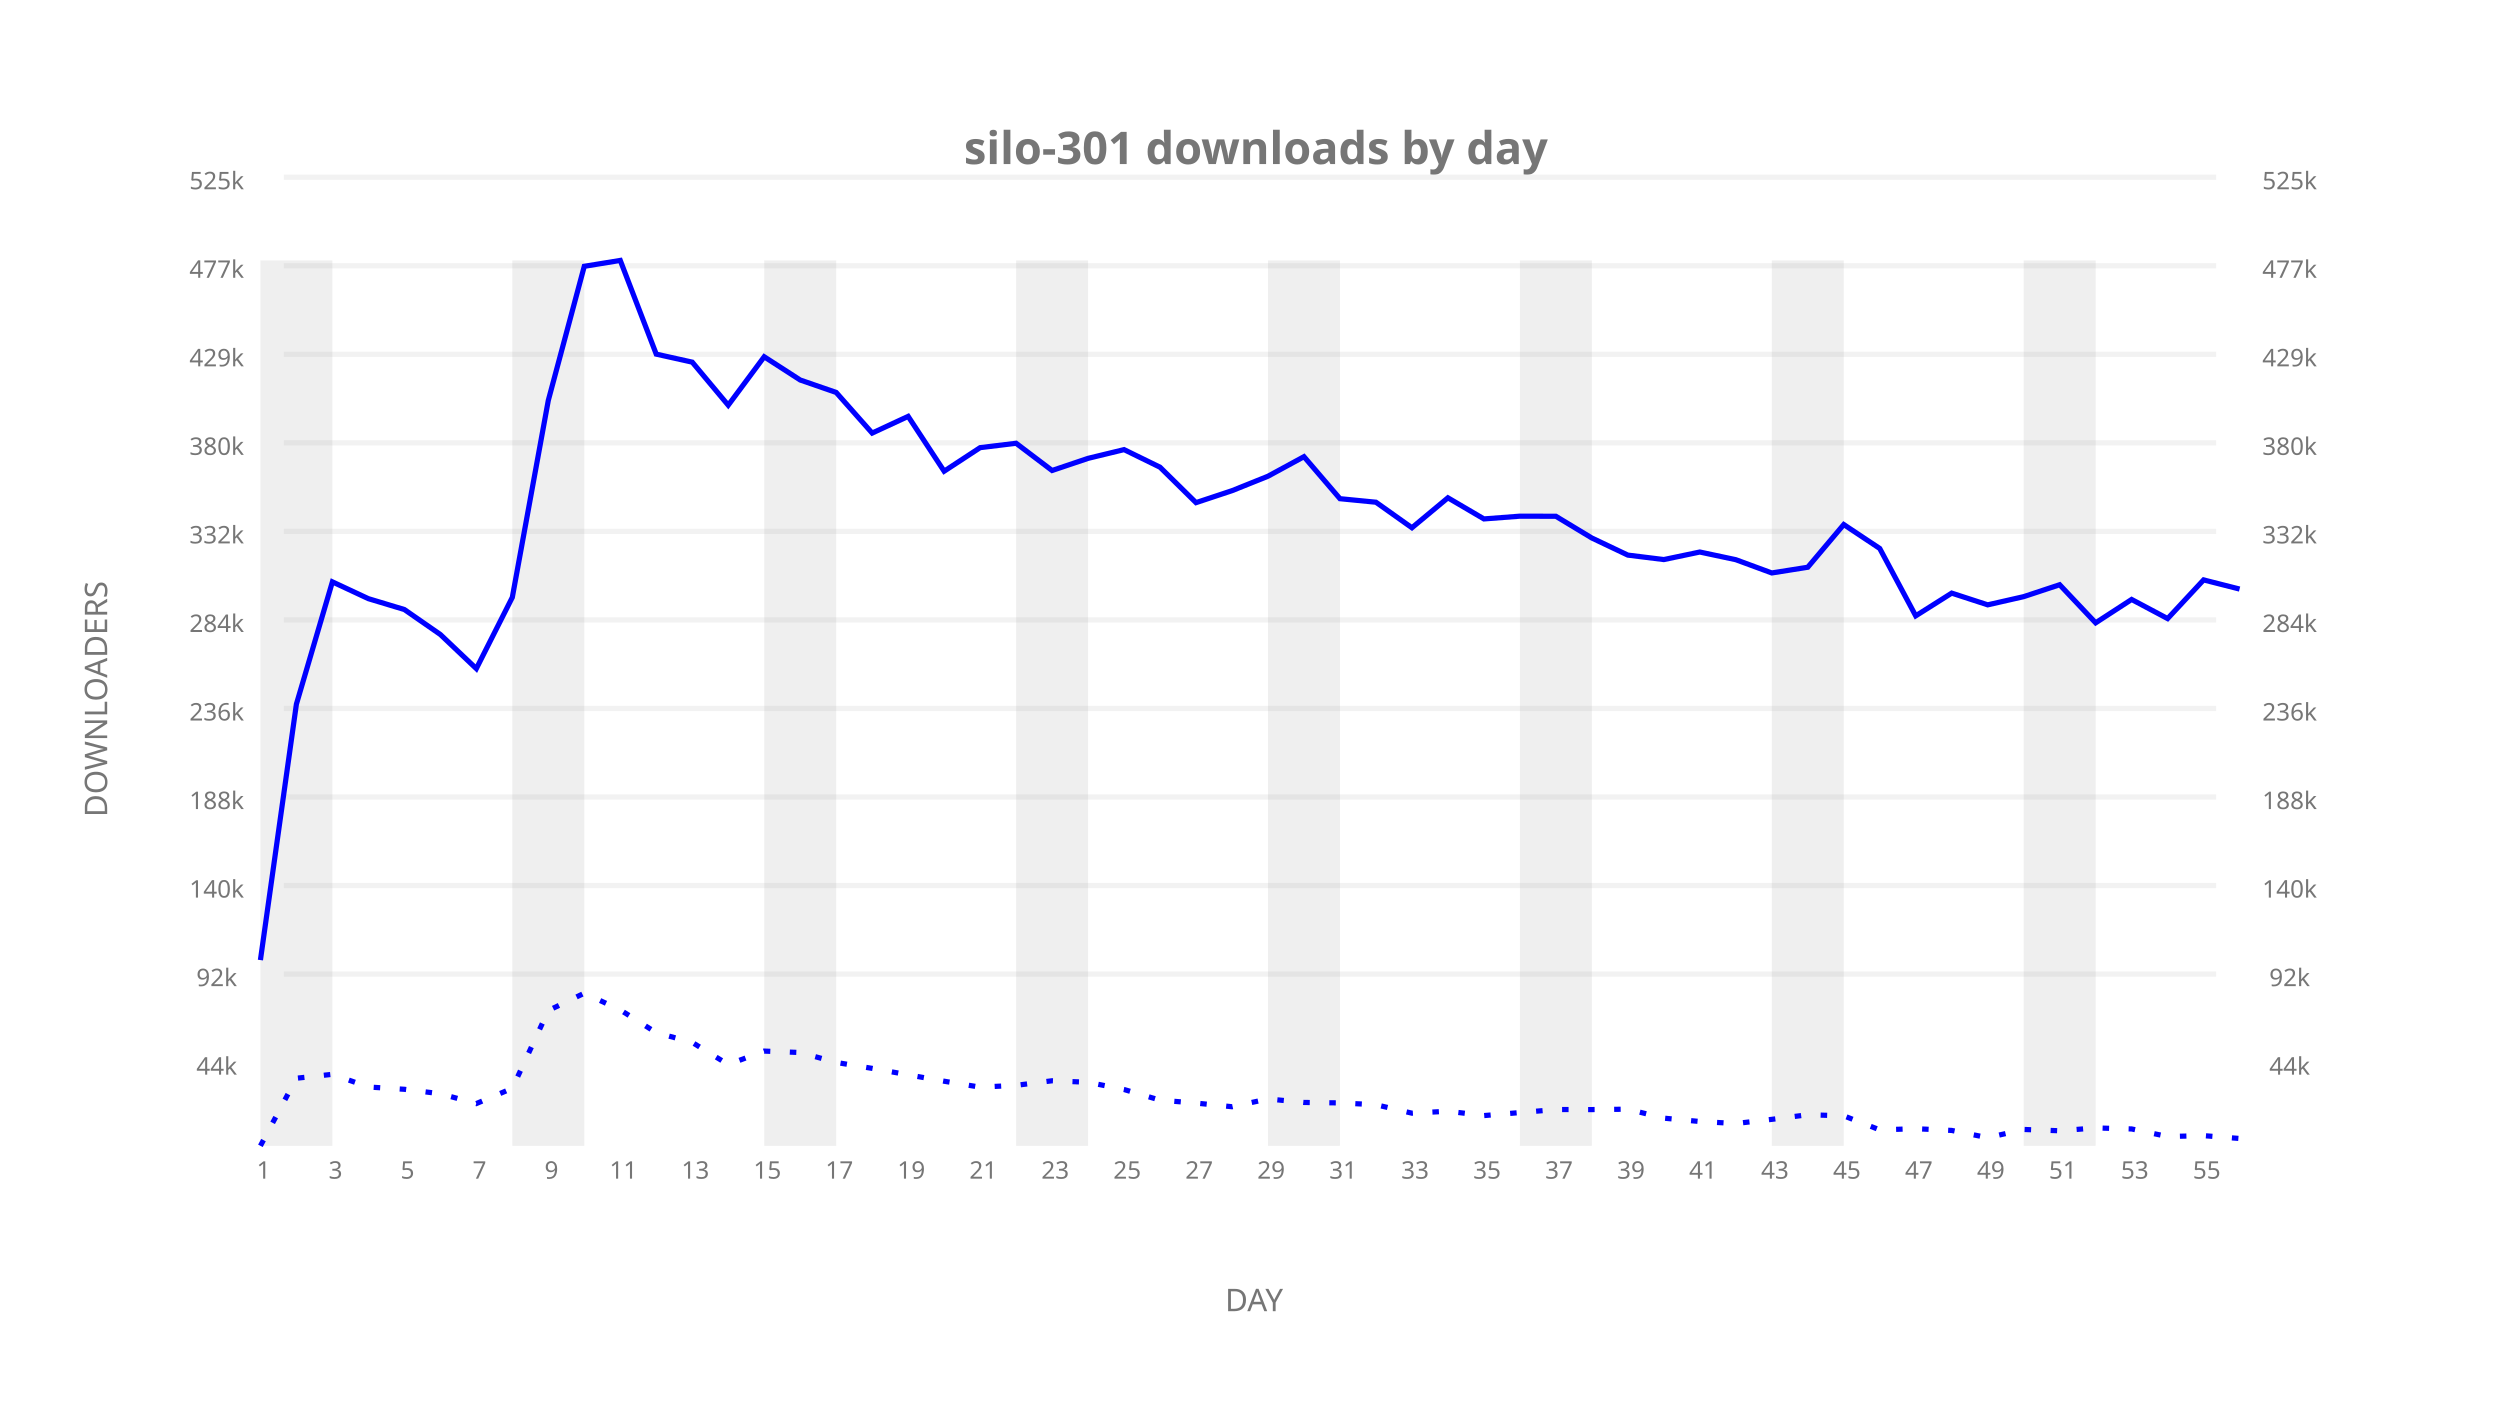
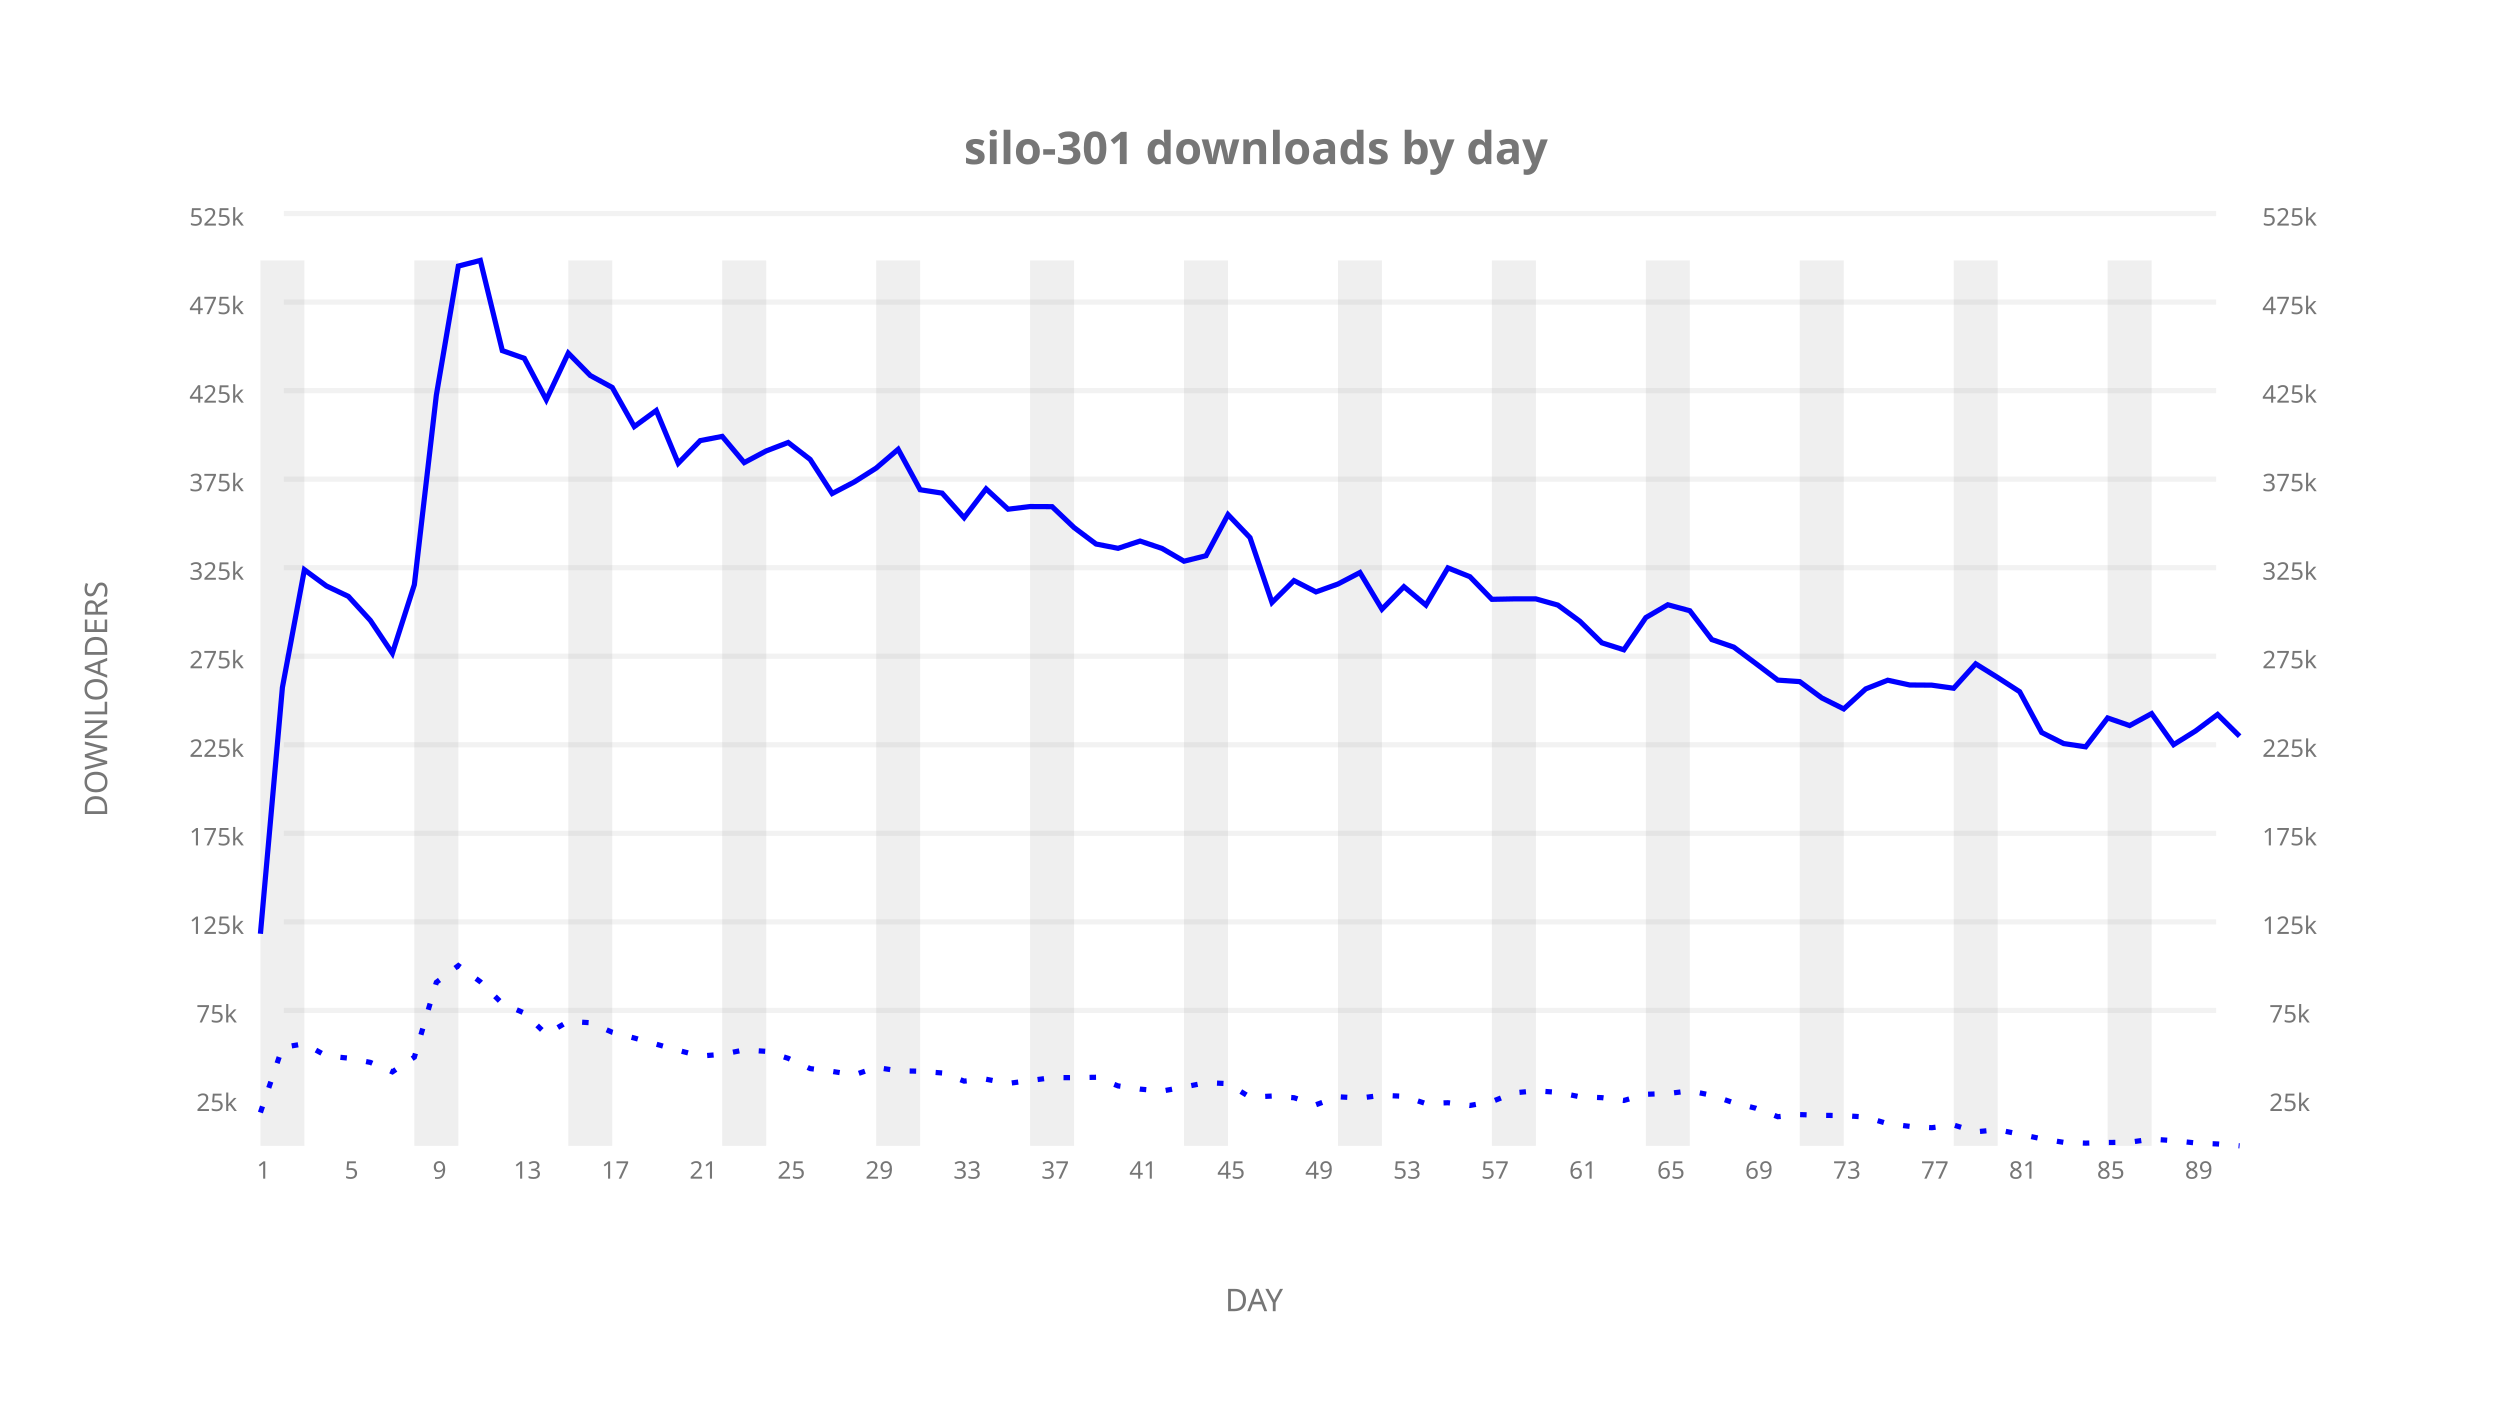
<svg xmlns="http://www.w3.org/2000/svg" xml:space="preserve" id="silo-301-downloads-by-day-day" x="0px" y="0px" width="1920px" height="1080px" viewBox="0 0 1920 1080" enable-background="new 0 0 1920 1080" role="img">
  <g id="annotations">
    <text x="960" y="126" font-family="Atkinson Hyperlegible" font-size="26pt" text-anchor="middle" text-align="center" font-weight="600" font-style="normal" style="fill:rgb(118,118,118); fill-opacity:1; stroke:rgb(118,118,118); stroke-opacity:0; stroke-width:0.5"> silo-301 downloads by day</text>
    <g id="axes-lines">
      <text x="960" y="1007" font-family="Atkinson Hyperlegible" font-size="18pt" text-anchor="middle" text-align="center" font-weight="500" font-style="normal" style="fill:rgb(118,118,118); fill-opacity:1; stroke:rgb(118,118,118); stroke-opacity:0; stroke-width:0.5"> DAY</text>
      <text x="73" y="540" font-family="Atkinson Hyperlegible" font-size="18pt" text-anchor="middle" text-align="center" dominant-baseline="central" font-weight="500" font-style="normal" style="fill:rgb(118,118,118); fill-opacity:1; stroke:rgb(118,118,118); stroke-opacity:0; stroke-width:0.5" transform="rotate(-90,73,540)"> DOWNLOADERS</text>
    </g>
    <g id="tic-y-label-lines">
-       <line x1="218" y1="748.108" x2="1702" y2="748.108" style="fill:rgb(0,0,255); fill-opacity:0; stroke:rgb(242,242,242); stroke-opacity:1; stroke-width:4" />
-       <line x1="218" y1="680.108" x2="1702" y2="680.108" style="fill:rgb(0,0,255); fill-opacity:0; stroke:rgb(242,242,242); stroke-opacity:1; stroke-width:4" />
-       <line x1="218" y1="612.108" x2="1702" y2="612.108" style="fill:rgb(0,0,255); fill-opacity:0; stroke:rgb(242,242,242); stroke-opacity:1; stroke-width:4" />
-       <line x1="218" y1="544.108" x2="1702" y2="544.108" style="fill:rgb(0,0,255); fill-opacity:0; stroke:rgb(242,242,242); stroke-opacity:1; stroke-width:4" />
-       <line x1="218" y1="476.108" x2="1702" y2="476.108" style="fill:rgb(0,0,255); fill-opacity:0; stroke:rgb(242,242,242); stroke-opacity:1; stroke-width:4" />
-       <line x1="218" y1="408.108" x2="1702" y2="408.108" style="fill:rgb(0,0,255); fill-opacity:0; stroke:rgb(242,242,242); stroke-opacity:1; stroke-width:4" />
-       <line x1="218" y1="340.108" x2="1702" y2="340.108" style="fill:rgb(0,0,255); fill-opacity:0; stroke:rgb(242,242,242); stroke-opacity:1; stroke-width:4" />
-       <line x1="218" y1="272.108" x2="1702" y2="272.108" style="fill:rgb(0,0,255); fill-opacity:0; stroke:rgb(242,242,242); stroke-opacity:1; stroke-width:4" />
-       <line x1="218" y1="204.108" x2="1702" y2="204.108" style="fill:rgb(0,0,255); fill-opacity:0; stroke:rgb(242,242,242); stroke-opacity:1; stroke-width:4" />
-       <line x1="218" y1="136.108" x2="1702" y2="136.108" style="fill:rgb(0,0,255); fill-opacity:0; stroke:rgb(242,242,242); stroke-opacity:1; stroke-width:4" />
+       <line x1="218" y1="776.004" x2="1702" y2="776.004" style="fill:rgb(0,0,255); fill-opacity:0; stroke:rgb(242,242,242); stroke-opacity:1; stroke-width:4" />
+       <line x1="218" y1="708.004" x2="1702" y2="708.004" style="fill:rgb(0,0,255); fill-opacity:0; stroke:rgb(242,242,242); stroke-opacity:1; stroke-width:4" />
+       <line x1="218" y1="640.004" x2="1702" y2="640.004" style="fill:rgb(0,0,255); fill-opacity:0; stroke:rgb(242,242,242); stroke-opacity:1; stroke-width:4" />
+       <line x1="218" y1="572.004" x2="1702" y2="572.004" style="fill:rgb(0,0,255); fill-opacity:0; stroke:rgb(242,242,242); stroke-opacity:1; stroke-width:4" />
+       <line x1="218" y1="504.004" x2="1702" y2="504.004" style="fill:rgb(0,0,255); fill-opacity:0; stroke:rgb(242,242,242); stroke-opacity:1; stroke-width:4" />
+       <line x1="218" y1="436.004" x2="1702" y2="436.004" style="fill:rgb(0,0,255); fill-opacity:0; stroke:rgb(242,242,242); stroke-opacity:1; stroke-width:4" />
+       <line x1="218" y1="368.004" x2="1702" y2="368.004" style="fill:rgb(0,0,255); fill-opacity:0; stroke:rgb(242,242,242); stroke-opacity:1; stroke-width:4" />
+       <line x1="218" y1="300.004" x2="1702" y2="300.004" style="fill:rgb(0,0,255); fill-opacity:0; stroke:rgb(242,242,242); stroke-opacity:1; stroke-width:4" />
+       <line x1="218" y1="232.004" x2="1702" y2="232.004" style="fill:rgb(0,0,255); fill-opacity:0; stroke:rgb(242,242,242); stroke-opacity:1; stroke-width:4" />
+       <line x1="218" y1="164.004" x2="1702" y2="164.004" style="fill:rgb(0,0,255); fill-opacity:0; stroke:rgb(242,242,242); stroke-opacity:1; stroke-width:4" />
    </g>
    <g id="tic-x-labels">
      <text x="200" y="898" font-family="Atkinson Hyperlegible" font-size="14pt" text-anchor="middle" text-align="center" dominant-baseline="central" font-weight="400" font-style="normal" style="fill:rgb(118,118,118); fill-opacity:1; stroke:rgb(118,118,118); stroke-opacity:0; stroke-width:0.5"> 1</text>
-       <text x="255.273" y="898" font-family="Atkinson Hyperlegible" font-size="14pt" text-anchor="middle" text-align="center" dominant-baseline="central" font-weight="400" font-style="normal" style="fill:rgb(118,118,118); fill-opacity:1; stroke:rgb(118,118,118); stroke-opacity:0; stroke-width:0.5"> 3</text>
-       <text x="310.545" y="898" font-family="Atkinson Hyperlegible" font-size="14pt" text-anchor="middle" text-align="center" dominant-baseline="central" font-weight="400" font-style="normal" style="fill:rgb(118,118,118); fill-opacity:1; stroke:rgb(118,118,118); stroke-opacity:0; stroke-width:0.5"> 5</text>
-       <text x="365.818" y="898" font-family="Atkinson Hyperlegible" font-size="14pt" text-anchor="middle" text-align="center" dominant-baseline="central" font-weight="400" font-style="normal" style="fill:rgb(118,118,118); fill-opacity:1; stroke:rgb(118,118,118); stroke-opacity:0; stroke-width:0.5"> 7</text>
-       <text x="421.091" y="898" font-family="Atkinson Hyperlegible" font-size="14pt" text-anchor="middle" text-align="center" dominant-baseline="central" font-weight="400" font-style="normal" style="fill:rgb(118,118,118); fill-opacity:1; stroke:rgb(118,118,118); stroke-opacity:0; stroke-width:0.5"> 9</text>
-       <text x="476.364" y="898" font-family="Atkinson Hyperlegible" font-size="14pt" text-anchor="middle" text-align="center" dominant-baseline="central" font-weight="400" font-style="normal" style="fill:rgb(118,118,118); fill-opacity:1; stroke:rgb(118,118,118); stroke-opacity:0; stroke-width:0.5"> 11</text>
-       <text x="531.636" y="898" font-family="Atkinson Hyperlegible" font-size="14pt" text-anchor="middle" text-align="center" dominant-baseline="central" font-weight="400" font-style="normal" style="fill:rgb(118,118,118); fill-opacity:1; stroke:rgb(118,118,118); stroke-opacity:0; stroke-width:0.5"> 13</text>
-       <text x="586.909" y="898" font-family="Atkinson Hyperlegible" font-size="14pt" text-anchor="middle" text-align="center" dominant-baseline="central" font-weight="400" font-style="normal" style="fill:rgb(118,118,118); fill-opacity:1; stroke:rgb(118,118,118); stroke-opacity:0; stroke-width:0.5"> 15</text>
-       <text x="642.182" y="898" font-family="Atkinson Hyperlegible" font-size="14pt" text-anchor="middle" text-align="center" dominant-baseline="central" font-weight="400" font-style="normal" style="fill:rgb(118,118,118); fill-opacity:1; stroke:rgb(118,118,118); stroke-opacity:0; stroke-width:0.5"> 17</text>
-       <text x="697.455" y="898" font-family="Atkinson Hyperlegible" font-size="14pt" text-anchor="middle" text-align="center" dominant-baseline="central" font-weight="400" font-style="normal" style="fill:rgb(118,118,118); fill-opacity:1; stroke:rgb(118,118,118); stroke-opacity:0; stroke-width:0.5"> 19</text>
-       <text x="752.727" y="898" font-family="Atkinson Hyperlegible" font-size="14pt" text-anchor="middle" text-align="center" dominant-baseline="central" font-weight="400" font-style="normal" style="fill:rgb(118,118,118); fill-opacity:1; stroke:rgb(118,118,118); stroke-opacity:0; stroke-width:0.5"> 21</text>
-       <text x="808" y="898" font-family="Atkinson Hyperlegible" font-size="14pt" text-anchor="middle" text-align="center" dominant-baseline="central" font-weight="400" font-style="normal" style="fill:rgb(118,118,118); fill-opacity:1; stroke:rgb(118,118,118); stroke-opacity:0; stroke-width:0.5"> 23</text>
-       <text x="863.273" y="898" font-family="Atkinson Hyperlegible" font-size="14pt" text-anchor="middle" text-align="center" dominant-baseline="central" font-weight="400" font-style="normal" style="fill:rgb(118,118,118); fill-opacity:1; stroke:rgb(118,118,118); stroke-opacity:0; stroke-width:0.5"> 25</text>
-       <text x="918.545" y="898" font-family="Atkinson Hyperlegible" font-size="14pt" text-anchor="middle" text-align="center" dominant-baseline="central" font-weight="400" font-style="normal" style="fill:rgb(118,118,118); fill-opacity:1; stroke:rgb(118,118,118); stroke-opacity:0; stroke-width:0.5"> 27</text>
-       <text x="973.818" y="898" font-family="Atkinson Hyperlegible" font-size="14pt" text-anchor="middle" text-align="center" dominant-baseline="central" font-weight="400" font-style="normal" style="fill:rgb(118,118,118); fill-opacity:1; stroke:rgb(118,118,118); stroke-opacity:0; stroke-width:0.5"> 29</text>
-       <text x="1029.091" y="898" font-family="Atkinson Hyperlegible" font-size="14pt" text-anchor="middle" text-align="center" dominant-baseline="central" font-weight="400" font-style="normal" style="fill:rgb(118,118,118); fill-opacity:1; stroke:rgb(118,118,118); stroke-opacity:0; stroke-width:0.5"> 31</text>
-       <text x="1084.364" y="898" font-family="Atkinson Hyperlegible" font-size="14pt" text-anchor="middle" text-align="center" dominant-baseline="central" font-weight="400" font-style="normal" style="fill:rgb(118,118,118); fill-opacity:1; stroke:rgb(118,118,118); stroke-opacity:0; stroke-width:0.5"> 33</text>
-       <text x="1139.636" y="898" font-family="Atkinson Hyperlegible" font-size="14pt" text-anchor="middle" text-align="center" dominant-baseline="central" font-weight="400" font-style="normal" style="fill:rgb(118,118,118); fill-opacity:1; stroke:rgb(118,118,118); stroke-opacity:0; stroke-width:0.5"> 35</text>
-       <text x="1194.909" y="898" font-family="Atkinson Hyperlegible" font-size="14pt" text-anchor="middle" text-align="center" dominant-baseline="central" font-weight="400" font-style="normal" style="fill:rgb(118,118,118); fill-opacity:1; stroke:rgb(118,118,118); stroke-opacity:0; stroke-width:0.5"> 37</text>
-       <text x="1250.182" y="898" font-family="Atkinson Hyperlegible" font-size="14pt" text-anchor="middle" text-align="center" dominant-baseline="central" font-weight="400" font-style="normal" style="fill:rgb(118,118,118); fill-opacity:1; stroke:rgb(118,118,118); stroke-opacity:0; stroke-width:0.5"> 39</text>
-       <text x="1305.455" y="898" font-family="Atkinson Hyperlegible" font-size="14pt" text-anchor="middle" text-align="center" dominant-baseline="central" font-weight="400" font-style="normal" style="fill:rgb(118,118,118); fill-opacity:1; stroke:rgb(118,118,118); stroke-opacity:0; stroke-width:0.5"> 41</text>
-       <text x="1360.727" y="898" font-family="Atkinson Hyperlegible" font-size="14pt" text-anchor="middle" text-align="center" dominant-baseline="central" font-weight="400" font-style="normal" style="fill:rgb(118,118,118); fill-opacity:1; stroke:rgb(118,118,118); stroke-opacity:0; stroke-width:0.5"> 43</text>
-       <text x="1416" y="898" font-family="Atkinson Hyperlegible" font-size="14pt" text-anchor="middle" text-align="center" dominant-baseline="central" font-weight="400" font-style="normal" style="fill:rgb(118,118,118); fill-opacity:1; stroke:rgb(118,118,118); stroke-opacity:0; stroke-width:0.5"> 45</text>
-       <text x="1471.273" y="898" font-family="Atkinson Hyperlegible" font-size="14pt" text-anchor="middle" text-align="center" dominant-baseline="central" font-weight="400" font-style="normal" style="fill:rgb(118,118,118); fill-opacity:1; stroke:rgb(118,118,118); stroke-opacity:0; stroke-width:0.5"> 47</text>
-       <text x="1526.545" y="898" font-family="Atkinson Hyperlegible" font-size="14pt" text-anchor="middle" text-align="center" dominant-baseline="central" font-weight="400" font-style="normal" style="fill:rgb(118,118,118); fill-opacity:1; stroke:rgb(118,118,118); stroke-opacity:0; stroke-width:0.5"> 49</text>
-       <text x="1581.818" y="898" font-family="Atkinson Hyperlegible" font-size="14pt" text-anchor="middle" text-align="center" dominant-baseline="central" font-weight="400" font-style="normal" style="fill:rgb(118,118,118); fill-opacity:1; stroke:rgb(118,118,118); stroke-opacity:0; stroke-width:0.5"> 51</text>
-       <text x="1637.091" y="898" font-family="Atkinson Hyperlegible" font-size="14pt" text-anchor="middle" text-align="center" dominant-baseline="central" font-weight="400" font-style="normal" style="fill:rgb(118,118,118); fill-opacity:1; stroke:rgb(118,118,118); stroke-opacity:0; stroke-width:0.5"> 53</text>
-       <text x="1692.364" y="898" font-family="Atkinson Hyperlegible" font-size="14pt" text-anchor="middle" text-align="center" dominant-baseline="central" font-weight="400" font-style="normal" style="fill:rgb(118,118,118); fill-opacity:1; stroke:rgb(118,118,118); stroke-opacity:0; stroke-width:0.5"> 55</text>
+       <text x="267.556" y="898" font-family="Atkinson Hyperlegible" font-size="14pt" text-anchor="middle" text-align="center" dominant-baseline="central" font-weight="400" font-style="normal" style="fill:rgb(118,118,118); fill-opacity:1; stroke:rgb(118,118,118); stroke-opacity:0; stroke-width:0.5"> 5</text>
+       <text x="335.111" y="898" font-family="Atkinson Hyperlegible" font-size="14pt" text-anchor="middle" text-align="center" dominant-baseline="central" font-weight="400" font-style="normal" style="fill:rgb(118,118,118); fill-opacity:1; stroke:rgb(118,118,118); stroke-opacity:0; stroke-width:0.5"> 9</text>
+       <text x="402.667" y="898" font-family="Atkinson Hyperlegible" font-size="14pt" text-anchor="middle" text-align="center" dominant-baseline="central" font-weight="400" font-style="normal" style="fill:rgb(118,118,118); fill-opacity:1; stroke:rgb(118,118,118); stroke-opacity:0; stroke-width:0.5"> 13</text>
+       <text x="470.222" y="898" font-family="Atkinson Hyperlegible" font-size="14pt" text-anchor="middle" text-align="center" dominant-baseline="central" font-weight="400" font-style="normal" style="fill:rgb(118,118,118); fill-opacity:1; stroke:rgb(118,118,118); stroke-opacity:0; stroke-width:0.5"> 17</text>
+       <text x="537.778" y="898" font-family="Atkinson Hyperlegible" font-size="14pt" text-anchor="middle" text-align="center" dominant-baseline="central" font-weight="400" font-style="normal" style="fill:rgb(118,118,118); fill-opacity:1; stroke:rgb(118,118,118); stroke-opacity:0; stroke-width:0.5"> 21</text>
+       <text x="605.333" y="898" font-family="Atkinson Hyperlegible" font-size="14pt" text-anchor="middle" text-align="center" dominant-baseline="central" font-weight="400" font-style="normal" style="fill:rgb(118,118,118); fill-opacity:1; stroke:rgb(118,118,118); stroke-opacity:0; stroke-width:0.5"> 25</text>
+       <text x="672.889" y="898" font-family="Atkinson Hyperlegible" font-size="14pt" text-anchor="middle" text-align="center" dominant-baseline="central" font-weight="400" font-style="normal" style="fill:rgb(118,118,118); fill-opacity:1; stroke:rgb(118,118,118); stroke-opacity:0; stroke-width:0.5"> 29</text>
+       <text x="740.444" y="898" font-family="Atkinson Hyperlegible" font-size="14pt" text-anchor="middle" text-align="center" dominant-baseline="central" font-weight="400" font-style="normal" style="fill:rgb(118,118,118); fill-opacity:1; stroke:rgb(118,118,118); stroke-opacity:0; stroke-width:0.5"> 33</text>
+       <text x="808" y="898" font-family="Atkinson Hyperlegible" font-size="14pt" text-anchor="middle" text-align="center" dominant-baseline="central" font-weight="400" font-style="normal" style="fill:rgb(118,118,118); fill-opacity:1; stroke:rgb(118,118,118); stroke-opacity:0; stroke-width:0.5"> 37</text>
+       <text x="875.556" y="898" font-family="Atkinson Hyperlegible" font-size="14pt" text-anchor="middle" text-align="center" dominant-baseline="central" font-weight="400" font-style="normal" style="fill:rgb(118,118,118); fill-opacity:1; stroke:rgb(118,118,118); stroke-opacity:0; stroke-width:0.5"> 41</text>
+       <text x="943.111" y="898" font-family="Atkinson Hyperlegible" font-size="14pt" text-anchor="middle" text-align="center" dominant-baseline="central" font-weight="400" font-style="normal" style="fill:rgb(118,118,118); fill-opacity:1; stroke:rgb(118,118,118); stroke-opacity:0; stroke-width:0.5"> 45</text>
+       <text x="1010.667" y="898" font-family="Atkinson Hyperlegible" font-size="14pt" text-anchor="middle" text-align="center" dominant-baseline="central" font-weight="400" font-style="normal" style="fill:rgb(118,118,118); fill-opacity:1; stroke:rgb(118,118,118); stroke-opacity:0; stroke-width:0.5"> 49</text>
+       <text x="1078.222" y="898" font-family="Atkinson Hyperlegible" font-size="14pt" text-anchor="middle" text-align="center" dominant-baseline="central" font-weight="400" font-style="normal" style="fill:rgb(118,118,118); fill-opacity:1; stroke:rgb(118,118,118); stroke-opacity:0; stroke-width:0.5"> 53</text>
+       <text x="1145.778" y="898" font-family="Atkinson Hyperlegible" font-size="14pt" text-anchor="middle" text-align="center" dominant-baseline="central" font-weight="400" font-style="normal" style="fill:rgb(118,118,118); fill-opacity:1; stroke:rgb(118,118,118); stroke-opacity:0; stroke-width:0.5"> 57</text>
+       <text x="1213.333" y="898" font-family="Atkinson Hyperlegible" font-size="14pt" text-anchor="middle" text-align="center" dominant-baseline="central" font-weight="400" font-style="normal" style="fill:rgb(118,118,118); fill-opacity:1; stroke:rgb(118,118,118); stroke-opacity:0; stroke-width:0.5"> 61</text>
+       <text x="1280.889" y="898" font-family="Atkinson Hyperlegible" font-size="14pt" text-anchor="middle" text-align="center" dominant-baseline="central" font-weight="400" font-style="normal" style="fill:rgb(118,118,118); fill-opacity:1; stroke:rgb(118,118,118); stroke-opacity:0; stroke-width:0.5"> 65</text>
+       <text x="1348.444" y="898" font-family="Atkinson Hyperlegible" font-size="14pt" text-anchor="middle" text-align="center" dominant-baseline="central" font-weight="400" font-style="normal" style="fill:rgb(118,118,118); fill-opacity:1; stroke:rgb(118,118,118); stroke-opacity:0; stroke-width:0.5"> 69</text>
+       <text x="1416" y="898" font-family="Atkinson Hyperlegible" font-size="14pt" text-anchor="middle" text-align="center" dominant-baseline="central" font-weight="400" font-style="normal" style="fill:rgb(118,118,118); fill-opacity:1; stroke:rgb(118,118,118); stroke-opacity:0; stroke-width:0.5"> 73</text>
+       <text x="1483.556" y="898" font-family="Atkinson Hyperlegible" font-size="14pt" text-anchor="middle" text-align="center" dominant-baseline="central" font-weight="400" font-style="normal" style="fill:rgb(118,118,118); fill-opacity:1; stroke:rgb(118,118,118); stroke-opacity:0; stroke-width:0.5"> 77</text>
+       <text x="1551.111" y="898" font-family="Atkinson Hyperlegible" font-size="14pt" text-anchor="middle" text-align="center" dominant-baseline="central" font-weight="400" font-style="normal" style="fill:rgb(118,118,118); fill-opacity:1; stroke:rgb(118,118,118); stroke-opacity:0; stroke-width:0.5"> 81</text>
+       <text x="1618.667" y="898" font-family="Atkinson Hyperlegible" font-size="14pt" text-anchor="middle" text-align="center" dominant-baseline="central" font-weight="400" font-style="normal" style="fill:rgb(118,118,118); fill-opacity:1; stroke:rgb(118,118,118); stroke-opacity:0; stroke-width:0.5"> 85</text>
+       <text x="1686.222" y="898" font-family="Atkinson Hyperlegible" font-size="14pt" text-anchor="middle" text-align="center" dominant-baseline="central" font-weight="400" font-style="normal" style="fill:rgb(118,118,118); fill-opacity:1; stroke:rgb(118,118,118); stroke-opacity:0; stroke-width:0.5"> 89</text>
    </g>
    <g id="tic-y-labels">
-       <text x="164" y="818.108" font-family="Atkinson Hyperlegible" font-size="14pt" text-anchor="middle" text-align="center" dominant-baseline="central" font-weight="400" font-style="normal" style="fill:rgb(118,118,118); fill-opacity:1; stroke:rgb(118,118,118); stroke-opacity:0; stroke-width:0.5"> 44k</text>
-       <text x="1756" y="818.108" font-family="Atkinson Hyperlegible" font-size="14pt" text-anchor="middle" text-align="center" dominant-baseline="central" font-weight="400" font-style="normal" style="fill:rgb(118,118,118); fill-opacity:1; stroke:rgb(118,118,118); stroke-opacity:0; stroke-width:0.5"> 44k</text>
-       <text x="164" y="750.108" font-family="Atkinson Hyperlegible" font-size="14pt" text-anchor="middle" text-align="center" dominant-baseline="central" font-weight="400" font-style="normal" style="fill:rgb(118,118,118); fill-opacity:1; stroke:rgb(118,118,118); stroke-opacity:0; stroke-width:0.5"> 92k</text>
-       <text x="1756" y="750.108" font-family="Atkinson Hyperlegible" font-size="14pt" text-anchor="middle" text-align="center" dominant-baseline="central" font-weight="400" font-style="normal" style="fill:rgb(118,118,118); fill-opacity:1; stroke:rgb(118,118,118); stroke-opacity:0; stroke-width:0.5"> 92k</text>
-       <text x="164" y="682.108" font-family="Atkinson Hyperlegible" font-size="14pt" text-anchor="middle" text-align="center" dominant-baseline="central" font-weight="400" font-style="normal" style="fill:rgb(118,118,118); fill-opacity:1; stroke:rgb(118,118,118); stroke-opacity:0; stroke-width:0.5"> 140k</text>
-       <text x="1756" y="682.108" font-family="Atkinson Hyperlegible" font-size="14pt" text-anchor="middle" text-align="center" dominant-baseline="central" font-weight="400" font-style="normal" style="fill:rgb(118,118,118); fill-opacity:1; stroke:rgb(118,118,118); stroke-opacity:0; stroke-width:0.5"> 140k</text>
-       <text x="164" y="614.108" font-family="Atkinson Hyperlegible" font-size="14pt" text-anchor="middle" text-align="center" dominant-baseline="central" font-weight="400" font-style="normal" style="fill:rgb(118,118,118); fill-opacity:1; stroke:rgb(118,118,118); stroke-opacity:0; stroke-width:0.5"> 188k</text>
-       <text x="1756" y="614.108" font-family="Atkinson Hyperlegible" font-size="14pt" text-anchor="middle" text-align="center" dominant-baseline="central" font-weight="400" font-style="normal" style="fill:rgb(118,118,118); fill-opacity:1; stroke:rgb(118,118,118); stroke-opacity:0; stroke-width:0.5"> 188k</text>
-       <text x="164" y="546.108" font-family="Atkinson Hyperlegible" font-size="14pt" text-anchor="middle" text-align="center" dominant-baseline="central" font-weight="400" font-style="normal" style="fill:rgb(118,118,118); fill-opacity:1; stroke:rgb(118,118,118); stroke-opacity:0; stroke-width:0.5"> 236k</text>
-       <text x="1756" y="546.108" font-family="Atkinson Hyperlegible" font-size="14pt" text-anchor="middle" text-align="center" dominant-baseline="central" font-weight="400" font-style="normal" style="fill:rgb(118,118,118); fill-opacity:1; stroke:rgb(118,118,118); stroke-opacity:0; stroke-width:0.5"> 236k</text>
-       <text x="164" y="478.108" font-family="Atkinson Hyperlegible" font-size="14pt" text-anchor="middle" text-align="center" dominant-baseline="central" font-weight="400" font-style="normal" style="fill:rgb(118,118,118); fill-opacity:1; stroke:rgb(118,118,118); stroke-opacity:0; stroke-width:0.5"> 284k</text>
-       <text x="1756" y="478.108" font-family="Atkinson Hyperlegible" font-size="14pt" text-anchor="middle" text-align="center" dominant-baseline="central" font-weight="400" font-style="normal" style="fill:rgb(118,118,118); fill-opacity:1; stroke:rgb(118,118,118); stroke-opacity:0; stroke-width:0.5"> 284k</text>
-       <text x="164" y="410.108" font-family="Atkinson Hyperlegible" font-size="14pt" text-anchor="middle" text-align="center" dominant-baseline="central" font-weight="400" font-style="normal" style="fill:rgb(118,118,118); fill-opacity:1; stroke:rgb(118,118,118); stroke-opacity:0; stroke-width:0.5"> 332k</text>
-       <text x="1756" y="410.108" font-family="Atkinson Hyperlegible" font-size="14pt" text-anchor="middle" text-align="center" dominant-baseline="central" font-weight="400" font-style="normal" style="fill:rgb(118,118,118); fill-opacity:1; stroke:rgb(118,118,118); stroke-opacity:0; stroke-width:0.5"> 332k</text>
-       <text x="164" y="342.108" font-family="Atkinson Hyperlegible" font-size="14pt" text-anchor="middle" text-align="center" dominant-baseline="central" font-weight="400" font-style="normal" style="fill:rgb(118,118,118); fill-opacity:1; stroke:rgb(118,118,118); stroke-opacity:0; stroke-width:0.5"> 380k</text>
-       <text x="1756" y="342.108" font-family="Atkinson Hyperlegible" font-size="14pt" text-anchor="middle" text-align="center" dominant-baseline="central" font-weight="400" font-style="normal" style="fill:rgb(118,118,118); fill-opacity:1; stroke:rgb(118,118,118); stroke-opacity:0; stroke-width:0.5"> 380k</text>
-       <text x="164" y="274.108" font-family="Atkinson Hyperlegible" font-size="14pt" text-anchor="middle" text-align="center" dominant-baseline="central" font-weight="400" font-style="normal" style="fill:rgb(118,118,118); fill-opacity:1; stroke:rgb(118,118,118); stroke-opacity:0; stroke-width:0.5"> 429k</text>
-       <text x="1756" y="274.108" font-family="Atkinson Hyperlegible" font-size="14pt" text-anchor="middle" text-align="center" dominant-baseline="central" font-weight="400" font-style="normal" style="fill:rgb(118,118,118); fill-opacity:1; stroke:rgb(118,118,118); stroke-opacity:0; stroke-width:0.5"> 429k</text>
-       <text x="164" y="206.108" font-family="Atkinson Hyperlegible" font-size="14pt" text-anchor="middle" text-align="center" dominant-baseline="central" font-weight="400" font-style="normal" style="fill:rgb(118,118,118); fill-opacity:1; stroke:rgb(118,118,118); stroke-opacity:0; stroke-width:0.5"> 477k</text>
-       <text x="1756" y="206.108" font-family="Atkinson Hyperlegible" font-size="14pt" text-anchor="middle" text-align="center" dominant-baseline="central" font-weight="400" font-style="normal" style="fill:rgb(118,118,118); fill-opacity:1; stroke:rgb(118,118,118); stroke-opacity:0; stroke-width:0.5"> 477k</text>
-       <text x="164" y="138.108" font-family="Atkinson Hyperlegible" font-size="14pt" text-anchor="middle" text-align="center" dominant-baseline="central" font-weight="400" font-style="normal" style="fill:rgb(118,118,118); fill-opacity:1; stroke:rgb(118,118,118); stroke-opacity:0; stroke-width:0.5"> 525k</text>
-       <text x="1756" y="138.108" font-family="Atkinson Hyperlegible" font-size="14pt" text-anchor="middle" text-align="center" dominant-baseline="central" font-weight="400" font-style="normal" style="fill:rgb(118,118,118); fill-opacity:1; stroke:rgb(118,118,118); stroke-opacity:0; stroke-width:0.5"> 525k</text>
+       <text x="164" y="846.004" font-family="Atkinson Hyperlegible" font-size="14pt" text-anchor="middle" text-align="center" dominant-baseline="central" font-weight="400" font-style="normal" style="fill:rgb(118,118,118); fill-opacity:1; stroke:rgb(118,118,118); stroke-opacity:0; stroke-width:0.5"> 25k</text>
+       <text x="1756" y="846.004" font-family="Atkinson Hyperlegible" font-size="14pt" text-anchor="middle" text-align="center" dominant-baseline="central" font-weight="400" font-style="normal" style="fill:rgb(118,118,118); fill-opacity:1; stroke:rgb(118,118,118); stroke-opacity:0; stroke-width:0.5"> 25k</text>
+       <text x="164" y="778.004" font-family="Atkinson Hyperlegible" font-size="14pt" text-anchor="middle" text-align="center" dominant-baseline="central" font-weight="400" font-style="normal" style="fill:rgb(118,118,118); fill-opacity:1; stroke:rgb(118,118,118); stroke-opacity:0; stroke-width:0.5"> 75k</text>
+       <text x="1756" y="778.004" font-family="Atkinson Hyperlegible" font-size="14pt" text-anchor="middle" text-align="center" dominant-baseline="central" font-weight="400" font-style="normal" style="fill:rgb(118,118,118); fill-opacity:1; stroke:rgb(118,118,118); stroke-opacity:0; stroke-width:0.5"> 75k</text>
+       <text x="164" y="710.004" font-family="Atkinson Hyperlegible" font-size="14pt" text-anchor="middle" text-align="center" dominant-baseline="central" font-weight="400" font-style="normal" style="fill:rgb(118,118,118); fill-opacity:1; stroke:rgb(118,118,118); stroke-opacity:0; stroke-width:0.5"> 125k</text>
+       <text x="1756" y="710.004" font-family="Atkinson Hyperlegible" font-size="14pt" text-anchor="middle" text-align="center" dominant-baseline="central" font-weight="400" font-style="normal" style="fill:rgb(118,118,118); fill-opacity:1; stroke:rgb(118,118,118); stroke-opacity:0; stroke-width:0.5"> 125k</text>
+       <text x="164" y="642.004" font-family="Atkinson Hyperlegible" font-size="14pt" text-anchor="middle" text-align="center" dominant-baseline="central" font-weight="400" font-style="normal" style="fill:rgb(118,118,118); fill-opacity:1; stroke:rgb(118,118,118); stroke-opacity:0; stroke-width:0.5"> 175k</text>
+       <text x="1756" y="642.004" font-family="Atkinson Hyperlegible" font-size="14pt" text-anchor="middle" text-align="center" dominant-baseline="central" font-weight="400" font-style="normal" style="fill:rgb(118,118,118); fill-opacity:1; stroke:rgb(118,118,118); stroke-opacity:0; stroke-width:0.5"> 175k</text>
+       <text x="164" y="574.004" font-family="Atkinson Hyperlegible" font-size="14pt" text-anchor="middle" text-align="center" dominant-baseline="central" font-weight="400" font-style="normal" style="fill:rgb(118,118,118); fill-opacity:1; stroke:rgb(118,118,118); stroke-opacity:0; stroke-width:0.5"> 225k</text>
+       <text x="1756" y="574.004" font-family="Atkinson Hyperlegible" font-size="14pt" text-anchor="middle" text-align="center" dominant-baseline="central" font-weight="400" font-style="normal" style="fill:rgb(118,118,118); fill-opacity:1; stroke:rgb(118,118,118); stroke-opacity:0; stroke-width:0.5"> 225k</text>
+       <text x="164" y="506.004" font-family="Atkinson Hyperlegible" font-size="14pt" text-anchor="middle" text-align="center" dominant-baseline="central" font-weight="400" font-style="normal" style="fill:rgb(118,118,118); fill-opacity:1; stroke:rgb(118,118,118); stroke-opacity:0; stroke-width:0.5"> 275k</text>
+       <text x="1756" y="506.004" font-family="Atkinson Hyperlegible" font-size="14pt" text-anchor="middle" text-align="center" dominant-baseline="central" font-weight="400" font-style="normal" style="fill:rgb(118,118,118); fill-opacity:1; stroke:rgb(118,118,118); stroke-opacity:0; stroke-width:0.5"> 275k</text>
+       <text x="164" y="438.004" font-family="Atkinson Hyperlegible" font-size="14pt" text-anchor="middle" text-align="center" dominant-baseline="central" font-weight="400" font-style="normal" style="fill:rgb(118,118,118); fill-opacity:1; stroke:rgb(118,118,118); stroke-opacity:0; stroke-width:0.5"> 325k</text>
+       <text x="1756" y="438.004" font-family="Atkinson Hyperlegible" font-size="14pt" text-anchor="middle" text-align="center" dominant-baseline="central" font-weight="400" font-style="normal" style="fill:rgb(118,118,118); fill-opacity:1; stroke:rgb(118,118,118); stroke-opacity:0; stroke-width:0.5"> 325k</text>
+       <text x="164" y="370.004" font-family="Atkinson Hyperlegible" font-size="14pt" text-anchor="middle" text-align="center" dominant-baseline="central" font-weight="400" font-style="normal" style="fill:rgb(118,118,118); fill-opacity:1; stroke:rgb(118,118,118); stroke-opacity:0; stroke-width:0.5"> 375k</text>
+       <text x="1756" y="370.004" font-family="Atkinson Hyperlegible" font-size="14pt" text-anchor="middle" text-align="center" dominant-baseline="central" font-weight="400" font-style="normal" style="fill:rgb(118,118,118); fill-opacity:1; stroke:rgb(118,118,118); stroke-opacity:0; stroke-width:0.5"> 375k</text>
+       <text x="164" y="302.004" font-family="Atkinson Hyperlegible" font-size="14pt" text-anchor="middle" text-align="center" dominant-baseline="central" font-weight="400" font-style="normal" style="fill:rgb(118,118,118); fill-opacity:1; stroke:rgb(118,118,118); stroke-opacity:0; stroke-width:0.5"> 425k</text>
+       <text x="1756" y="302.004" font-family="Atkinson Hyperlegible" font-size="14pt" text-anchor="middle" text-align="center" dominant-baseline="central" font-weight="400" font-style="normal" style="fill:rgb(118,118,118); fill-opacity:1; stroke:rgb(118,118,118); stroke-opacity:0; stroke-width:0.5"> 425k</text>
+       <text x="164" y="234.004" font-family="Atkinson Hyperlegible" font-size="14pt" text-anchor="middle" text-align="center" dominant-baseline="central" font-weight="400" font-style="normal" style="fill:rgb(118,118,118); fill-opacity:1; stroke:rgb(118,118,118); stroke-opacity:0; stroke-width:0.5"> 475k</text>
+       <text x="1756" y="234.004" font-family="Atkinson Hyperlegible" font-size="14pt" text-anchor="middle" text-align="center" dominant-baseline="central" font-weight="400" font-style="normal" style="fill:rgb(118,118,118); fill-opacity:1; stroke:rgb(118,118,118); stroke-opacity:0; stroke-width:0.5"> 475k</text>
+       <text x="164" y="166.004" font-family="Atkinson Hyperlegible" font-size="14pt" text-anchor="middle" text-align="center" dominant-baseline="central" font-weight="400" font-style="normal" style="fill:rgb(118,118,118); fill-opacity:1; stroke:rgb(118,118,118); stroke-opacity:0; stroke-width:0.5"> 525k</text>
+       <text x="1756" y="166.004" font-family="Atkinson Hyperlegible" font-size="14pt" text-anchor="middle" text-align="center" dominant-baseline="central" font-weight="400" font-style="normal" style="fill:rgb(118,118,118); fill-opacity:1; stroke:rgb(118,118,118); stroke-opacity:0; stroke-width:0.5"> 525k</text>
    </g>
  </g>
  <g id="weekend-bands-silo-301 downloads by day">
-     <rect x="200" y="200" width="55.273" height="680" style="fill:rgb(148,148,148); fill-opacity:0.15; stroke:rgb(148,148,148); stroke-opacity:0; stroke-width:0" />
-     <rect x="393.455" y="200" width="55.273" height="680" style="fill:rgb(148,148,148); fill-opacity:0.15; stroke:rgb(148,148,148); stroke-opacity:0; stroke-width:0" />
-     <rect x="586.909" y="200" width="55.273" height="680" style="fill:rgb(148,148,148); fill-opacity:0.15; stroke:rgb(148,148,148); stroke-opacity:0; stroke-width:0" />
-     <rect x="780.364" y="200" width="55.273" height="680" style="fill:rgb(148,148,148); fill-opacity:0.15; stroke:rgb(148,148,148); stroke-opacity:0; stroke-width:0" />
-     <rect x="973.818" y="200" width="55.273" height="680" style="fill:rgb(148,148,148); fill-opacity:0.15; stroke:rgb(148,148,148); stroke-opacity:0; stroke-width:0" />
-     <rect x="1167.273" y="200" width="55.273" height="680" style="fill:rgb(148,148,148); fill-opacity:0.15; stroke:rgb(148,148,148); stroke-opacity:0; stroke-width:0" />
-     <rect x="1360.727" y="200" width="55.273" height="680" style="fill:rgb(148,148,148); fill-opacity:0.15; stroke:rgb(148,148,148); stroke-opacity:0; stroke-width:0" />
-     <rect x="1554.182" y="200" width="55.273" height="680" style="fill:rgb(148,148,148); fill-opacity:0.15; stroke:rgb(148,148,148); stroke-opacity:0; stroke-width:0" />
+     <rect x="200" y="200" width="33.778" height="680" style="fill:rgb(148,148,148); fill-opacity:0.15; stroke:rgb(148,148,148); stroke-opacity:0; stroke-width:0" />
+     <rect x="318.222" y="200" width="33.778" height="680" style="fill:rgb(148,148,148); fill-opacity:0.15; stroke:rgb(148,148,148); stroke-opacity:0; stroke-width:0" />
+     <rect x="436.444" y="200" width="33.778" height="680" style="fill:rgb(148,148,148); fill-opacity:0.15; stroke:rgb(148,148,148); stroke-opacity:0; stroke-width:0" />
+     <rect x="554.667" y="200" width="33.778" height="680" style="fill:rgb(148,148,148); fill-opacity:0.15; stroke:rgb(148,148,148); stroke-opacity:0; stroke-width:0" />
+     <rect x="672.889" y="200" width="33.778" height="680" style="fill:rgb(148,148,148); fill-opacity:0.15; stroke:rgb(148,148,148); stroke-opacity:0; stroke-width:0" />
+     <rect x="791.111" y="200" width="33.778" height="680" style="fill:rgb(148,148,148); fill-opacity:0.15; stroke:rgb(148,148,148); stroke-opacity:0; stroke-width:0" />
+     <rect x="909.333" y="200" width="33.778" height="680" style="fill:rgb(148,148,148); fill-opacity:0.15; stroke:rgb(148,148,148); stroke-opacity:0; stroke-width:0" />
+     <rect x="1027.556" y="200" width="33.778" height="680" style="fill:rgb(148,148,148); fill-opacity:0.15; stroke:rgb(148,148,148); stroke-opacity:0; stroke-width:0" />
+     <rect x="1145.778" y="200" width="33.778" height="680" style="fill:rgb(148,148,148); fill-opacity:0.15; stroke:rgb(148,148,148); stroke-opacity:0; stroke-width:0" />
+     <rect x="1264" y="200" width="33.778" height="680" style="fill:rgb(148,148,148); fill-opacity:0.15; stroke:rgb(148,148,148); stroke-opacity:0; stroke-width:0" />
+     <rect x="1382.222" y="200" width="33.778" height="680" style="fill:rgb(148,148,148); fill-opacity:0.15; stroke:rgb(148,148,148); stroke-opacity:0; stroke-width:0" />
+     <rect x="1500.444" y="200" width="33.778" height="680" style="fill:rgb(148,148,148); fill-opacity:0.15; stroke:rgb(148,148,148); stroke-opacity:0; stroke-width:0" />
+     <rect x="1618.667" y="200" width="33.778" height="680" style="fill:rgb(148,148,148); fill-opacity:0.15; stroke:rgb(148,148,148); stroke-opacity:0; stroke-width:0" />
  </g>
  <g id="polyline-silo-301 downloads by day">
-     <polyline points="200,737.343 227.636,540.778 255.273,446.873 282.909,459.773 310.545,468.113 338.182,487.29 365.818,513.511 393.455,458.774 421.091,307.524 448.727,204.517 476.364,200 504,271.981 531.636,278.127 559.273,311.197 586.909,273.995 614.545,291.843 642.182,301.4 669.818,332.599 697.455,319.78 725.091,361.89 752.727,343.794 780.364,340.424 808,361.341 835.636,352.021 863.273,345.304 890.909,358.828 918.545,386.028 946.182,376.841 973.818,365.745 1001.45,350.732 1029.09,382.996 1056.73,385.709 1084.36,405.32 1112,382.31 1139.64,398.531 1167.27,396.42 1194.91,396.499 1222.55,413.199 1250.18,426.325 1277.82,429.746 1305.45,423.954 1333.09,429.844 1360.73,440.027 1388.36,435.643 1416,402.852 1443.64,421.23 1471.27,472.981 1498.91,455.516 1526.55,464.517 1554.18,458.229 1581.82,449.077 1609.45,478.336 1637.09,460.383 1664.73,475.075 1692.36,445.373 1720,452.398 " style="fill:rgb(0,0,255); fill-opacity:0; stroke:rgb(0,0,255); stroke-opacity:1; stroke-width:4" />
+     <polyline points="200,717.138 216.889,527.965 233.778,437.59 250.667,450.005 267.556,458.032 284.444,476.488 301.333,501.723 318.222,449.044 335.111,303.481 352,204.347 368.889,200 385.778,269.275 402.667,275.19 419.556,307.016 436.444,271.212 453.333,288.389 470.222,297.588 487.111,327.614 504,315.276 520.889,355.803 537.778,338.387 554.667,335.144 571.556,355.275 588.444,346.305 605.333,339.841 622.222,352.855 639.111,379.034 656,370.192 672.889,359.513 689.778,345.064 706.667,376.115 723.556,378.726 740.444,397.6 757.333,375.455 774.222,391.066 791.111,389.034 808,389.111 824.889,405.183 841.778,417.815 858.667,421.107 875.556,415.534 892.444,421.202 909.333,431.002 926.222,426.782 943.111,395.224 960,412.912 976.889,462.716 993.778,445.908 1010.67,454.571 1027.56,448.519 1044.44,439.711 1061.33,467.871 1078.22,450.593 1095.11,464.732 1112,436.146 1128.89,442.908 1145.78,460.284 1162.67,459.939 1179.56,459.949 1196.44,464.712 1213.33,477.115 1230.22,493.67 1247.11,499.036 1264,474.3 1280.89,464.455 1297.78,469.037 1314.67,491.18 1331.56,496.99 1348.44,509.549 1365.33,522.323 1382.22,523.487 1399.11,536.001 1416,544.444 1432.89,529.067 1449.78,522.412 1466.67,526.075 1483.56,526.196 1500.44,528.566 1517.33,509.834 1534.22,520.315 1551.11,531.24 1568,562.561 1584.89,571.059 1601.78,573.565 1618.67,551.387 1635.56,557.24 1652.44,548.048 1669.33,571.886 1686.22,561.349 1703.11,548.711 1720,565.411 " style="fill:rgb(0,0,255); fill-opacity:0; stroke:rgb(0,0,255); stroke-opacity:1; stroke-width:4" />
  </g>
  <g id="polyline-silo-301 downloads by day uploaders">
-     <polyline points="200,880 227.636,828.085 255.273,825.075 282.909,834.801 310.545,836.578 338.182,839.991 365.818,847.543 393.455,835.809 421.091,776.1 448.727,762.77 476.364,775.618 504,793.099 531.636,800.595 559.273,817.531 586.909,807.237 614.545,808.333 642.182,815.952 669.818,820.514 697.455,825.45 725.091,830.379 752.727,834.935 780.364,833.54 808,830.035 835.636,831.173 863.273,836.744 890.909,844.926 918.545,847.172 946.182,849.96 973.818,843.988 1001.45,846.68 1029.09,847.028 1056.73,848.429 1084.36,854.914 1112,853.42 1139.64,856.769 1167.27,854.459 1194.91,852.125 1222.55,852.156 1250.18,851.866 1277.82,858.742 1305.45,861.306 1333.09,862.857 1360.73,859.661 1388.36,856.133 1416,856.94 1443.64,867.745 1471.27,866.837 1498.91,868.178 1526.55,873.744 1554.18,867.42 1581.82,868.438 1609.45,866.243 1637.09,867.035 1664.73,872.862 1692.36,872.176 1720,874.355 " stroke-dasharray="5 15" style="fill:rgb(0,0,255); fill-opacity:0; stroke:rgb(0,0,255); stroke-opacity:1; stroke-width:4" />
+     <polyline points="200,854.432 216.889,804.469 233.778,801.572 250.667,810.932 267.556,812.643 284.444,815.927 301.333,823.195 318.222,811.902 335.111,754.438 352,741.61 368.889,753.974 385.778,770.798 402.667,778.012 419.556,794.311 436.444,784.404 453.333,785.459 470.222,792.792 487.111,797.183 504,801.933 520.889,806.676 537.778,811.061 554.667,809.718 571.556,806.345 588.444,807.441 605.333,812.802 622.222,820.676 639.111,822.838 656,825.521 672.889,819.774 689.778,822.365 706.667,822.699 723.556,824.048 740.444,830.289 757.333,828.851 774.222,832.074 791.111,829.851 808,827.604 824.889,827.634 841.778,827.355 858.667,833.972 875.556,836.441 892.444,837.933 909.333,834.857 926.222,831.462 943.111,832.239 960,842.637 976.889,841.764 993.778,843.054 1010.67,848.411 1027.56,842.324 1044.44,843.304 1061.33,841.192 1078.22,841.954 1095.11,847.562 1112,846.902 1128.89,848.998 1145.78,845.999 1162.67,839.347 1179.56,837.733 1196.44,838.925 1213.33,842.322 1230.22,842.998 1247.11,845.16 1264,840.407 1280.89,839.851 1297.78,837.791 1314.67,841.189 1331.56,846.975 1348.44,851.117 1365.33,857.632 1382.22,856.002 1399.11,856.568 1416,856.773 1432.89,857.894 1449.78,863.002 1466.67,865.048 1483.56,866.063 1500.44,864.011 1517.33,869.244 1534.22,867.648 1551.11,871.049 1568,874.599 1584.89,877.321 1601.78,877.928 1618.67,877.449 1635.56,877.209 1652.44,874.846 1669.33,876.011 1686.22,877.789 1703.11,878.57 1720,880 " stroke-dasharray="5 15" style="fill:rgb(0,0,255); fill-opacity:0; stroke:rgb(0,0,255); stroke-opacity:1; stroke-width:4" />
  </g>
</svg>
